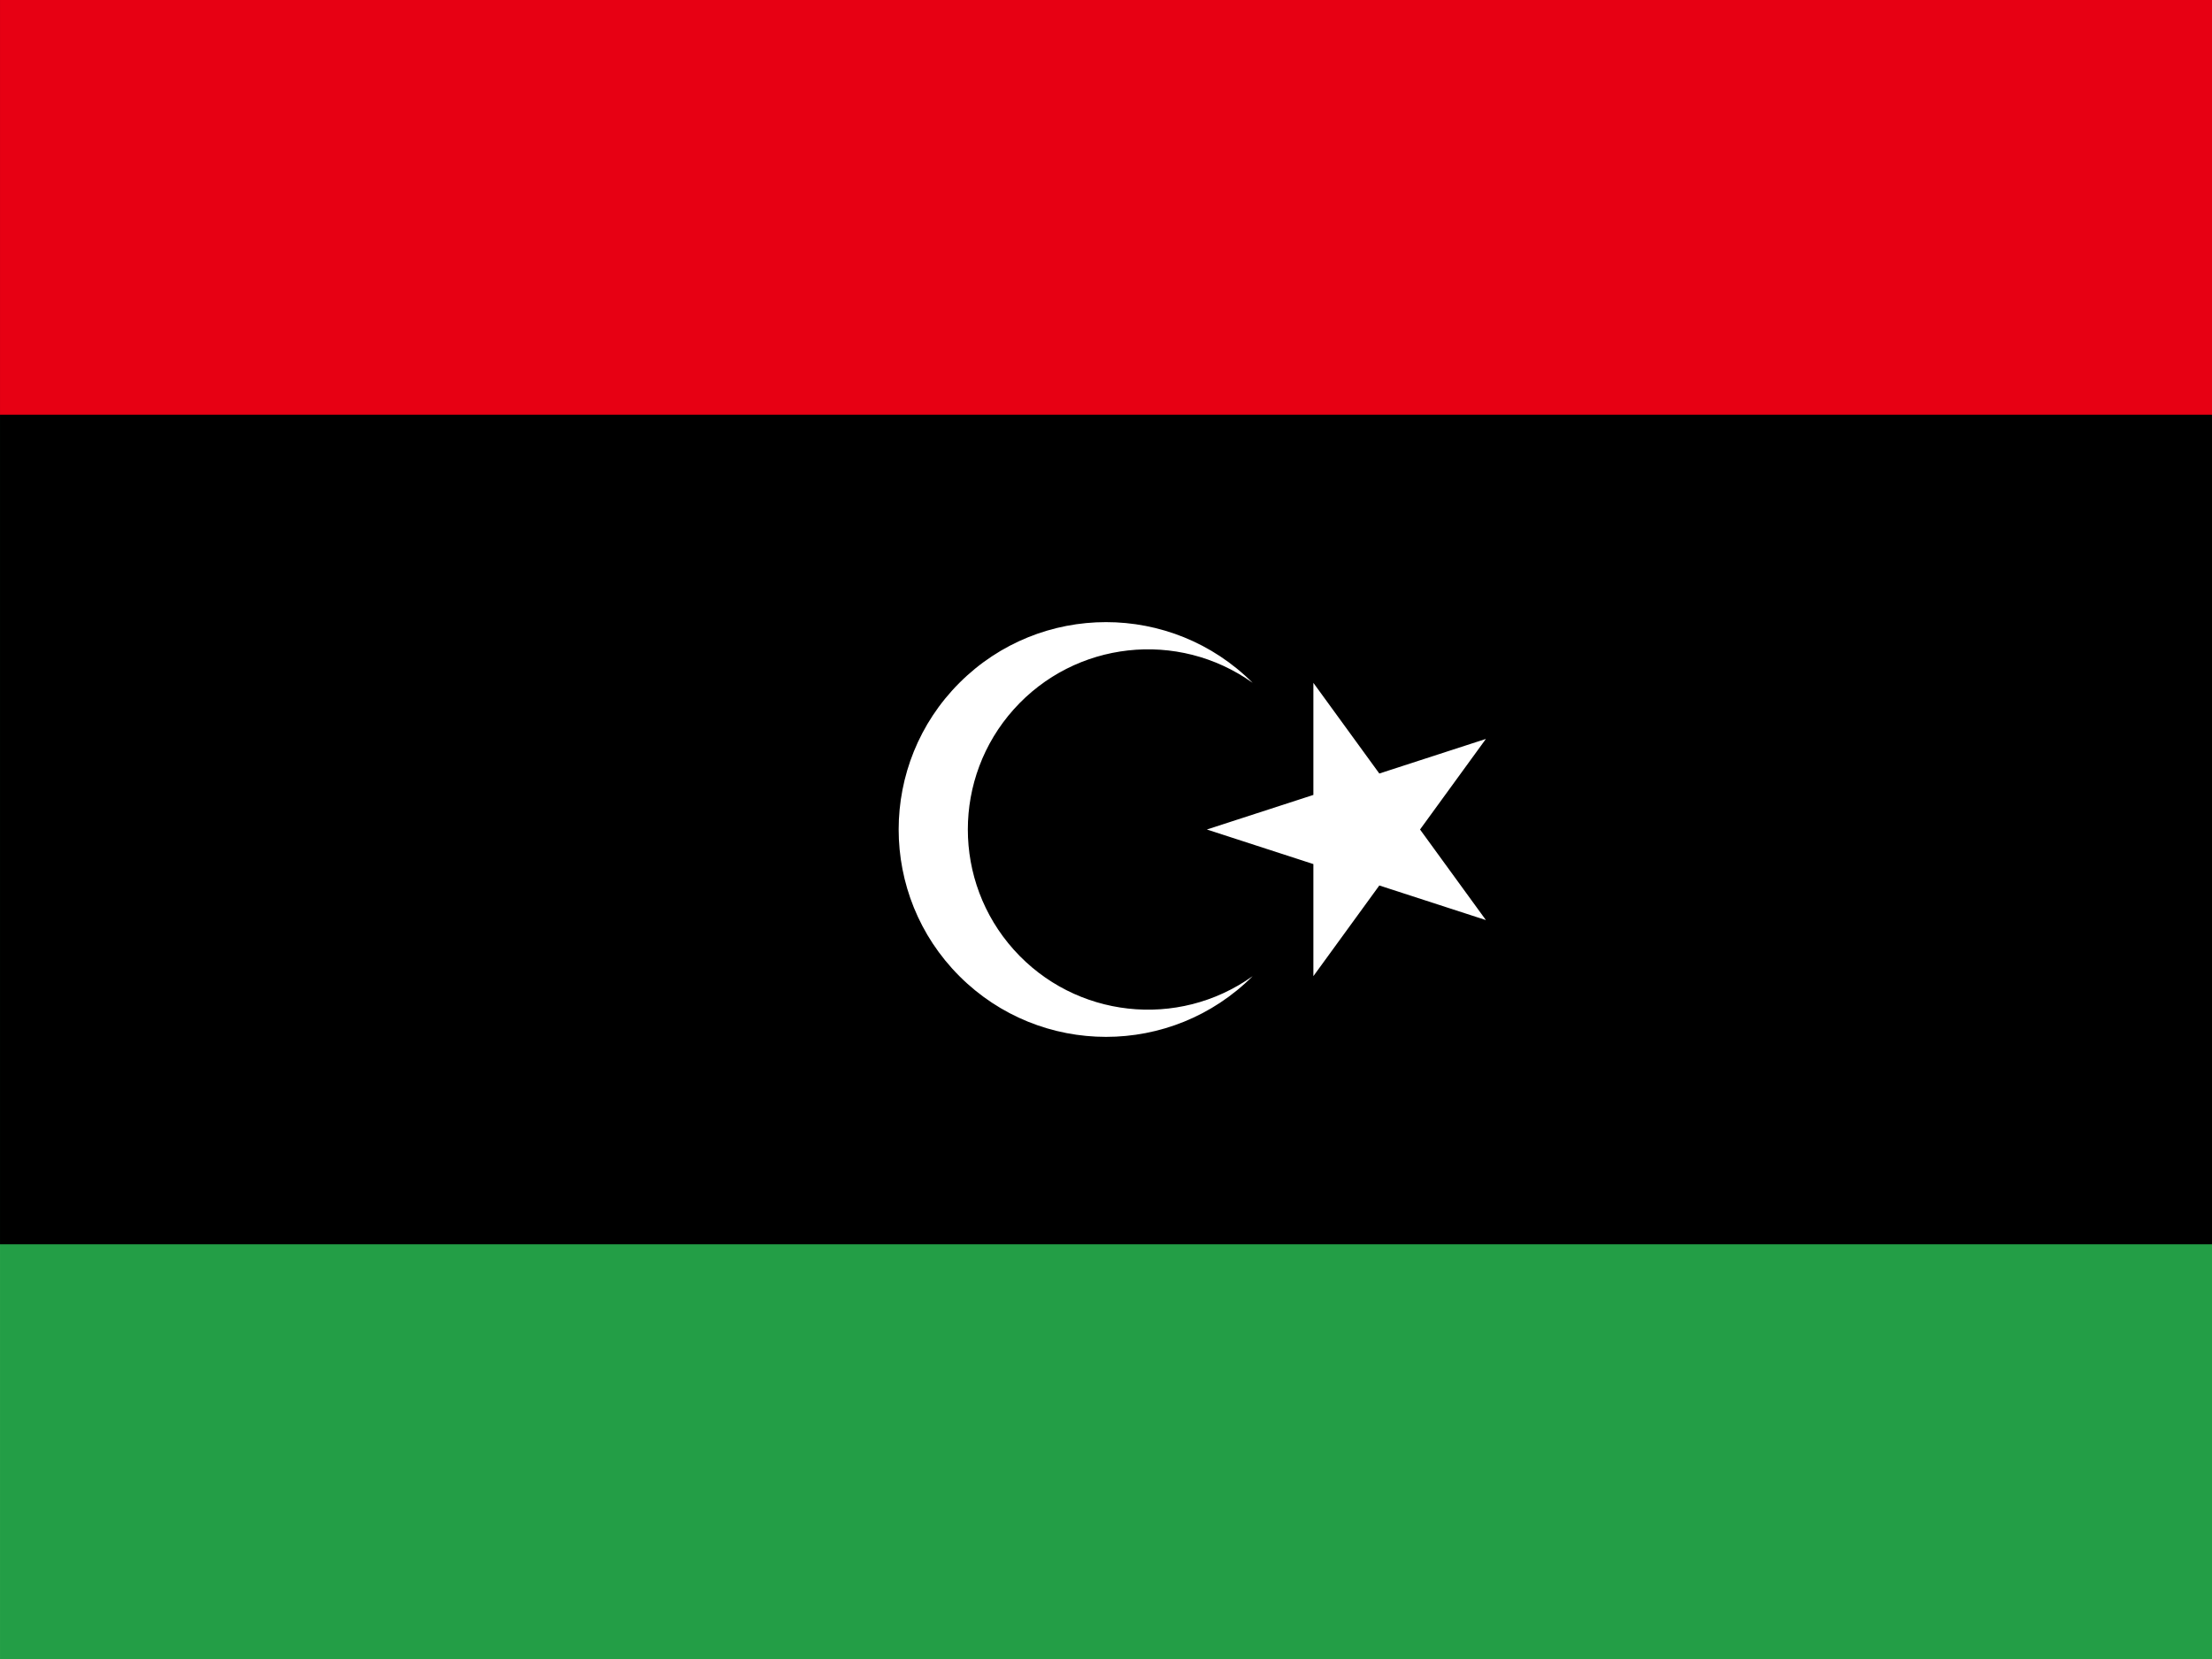
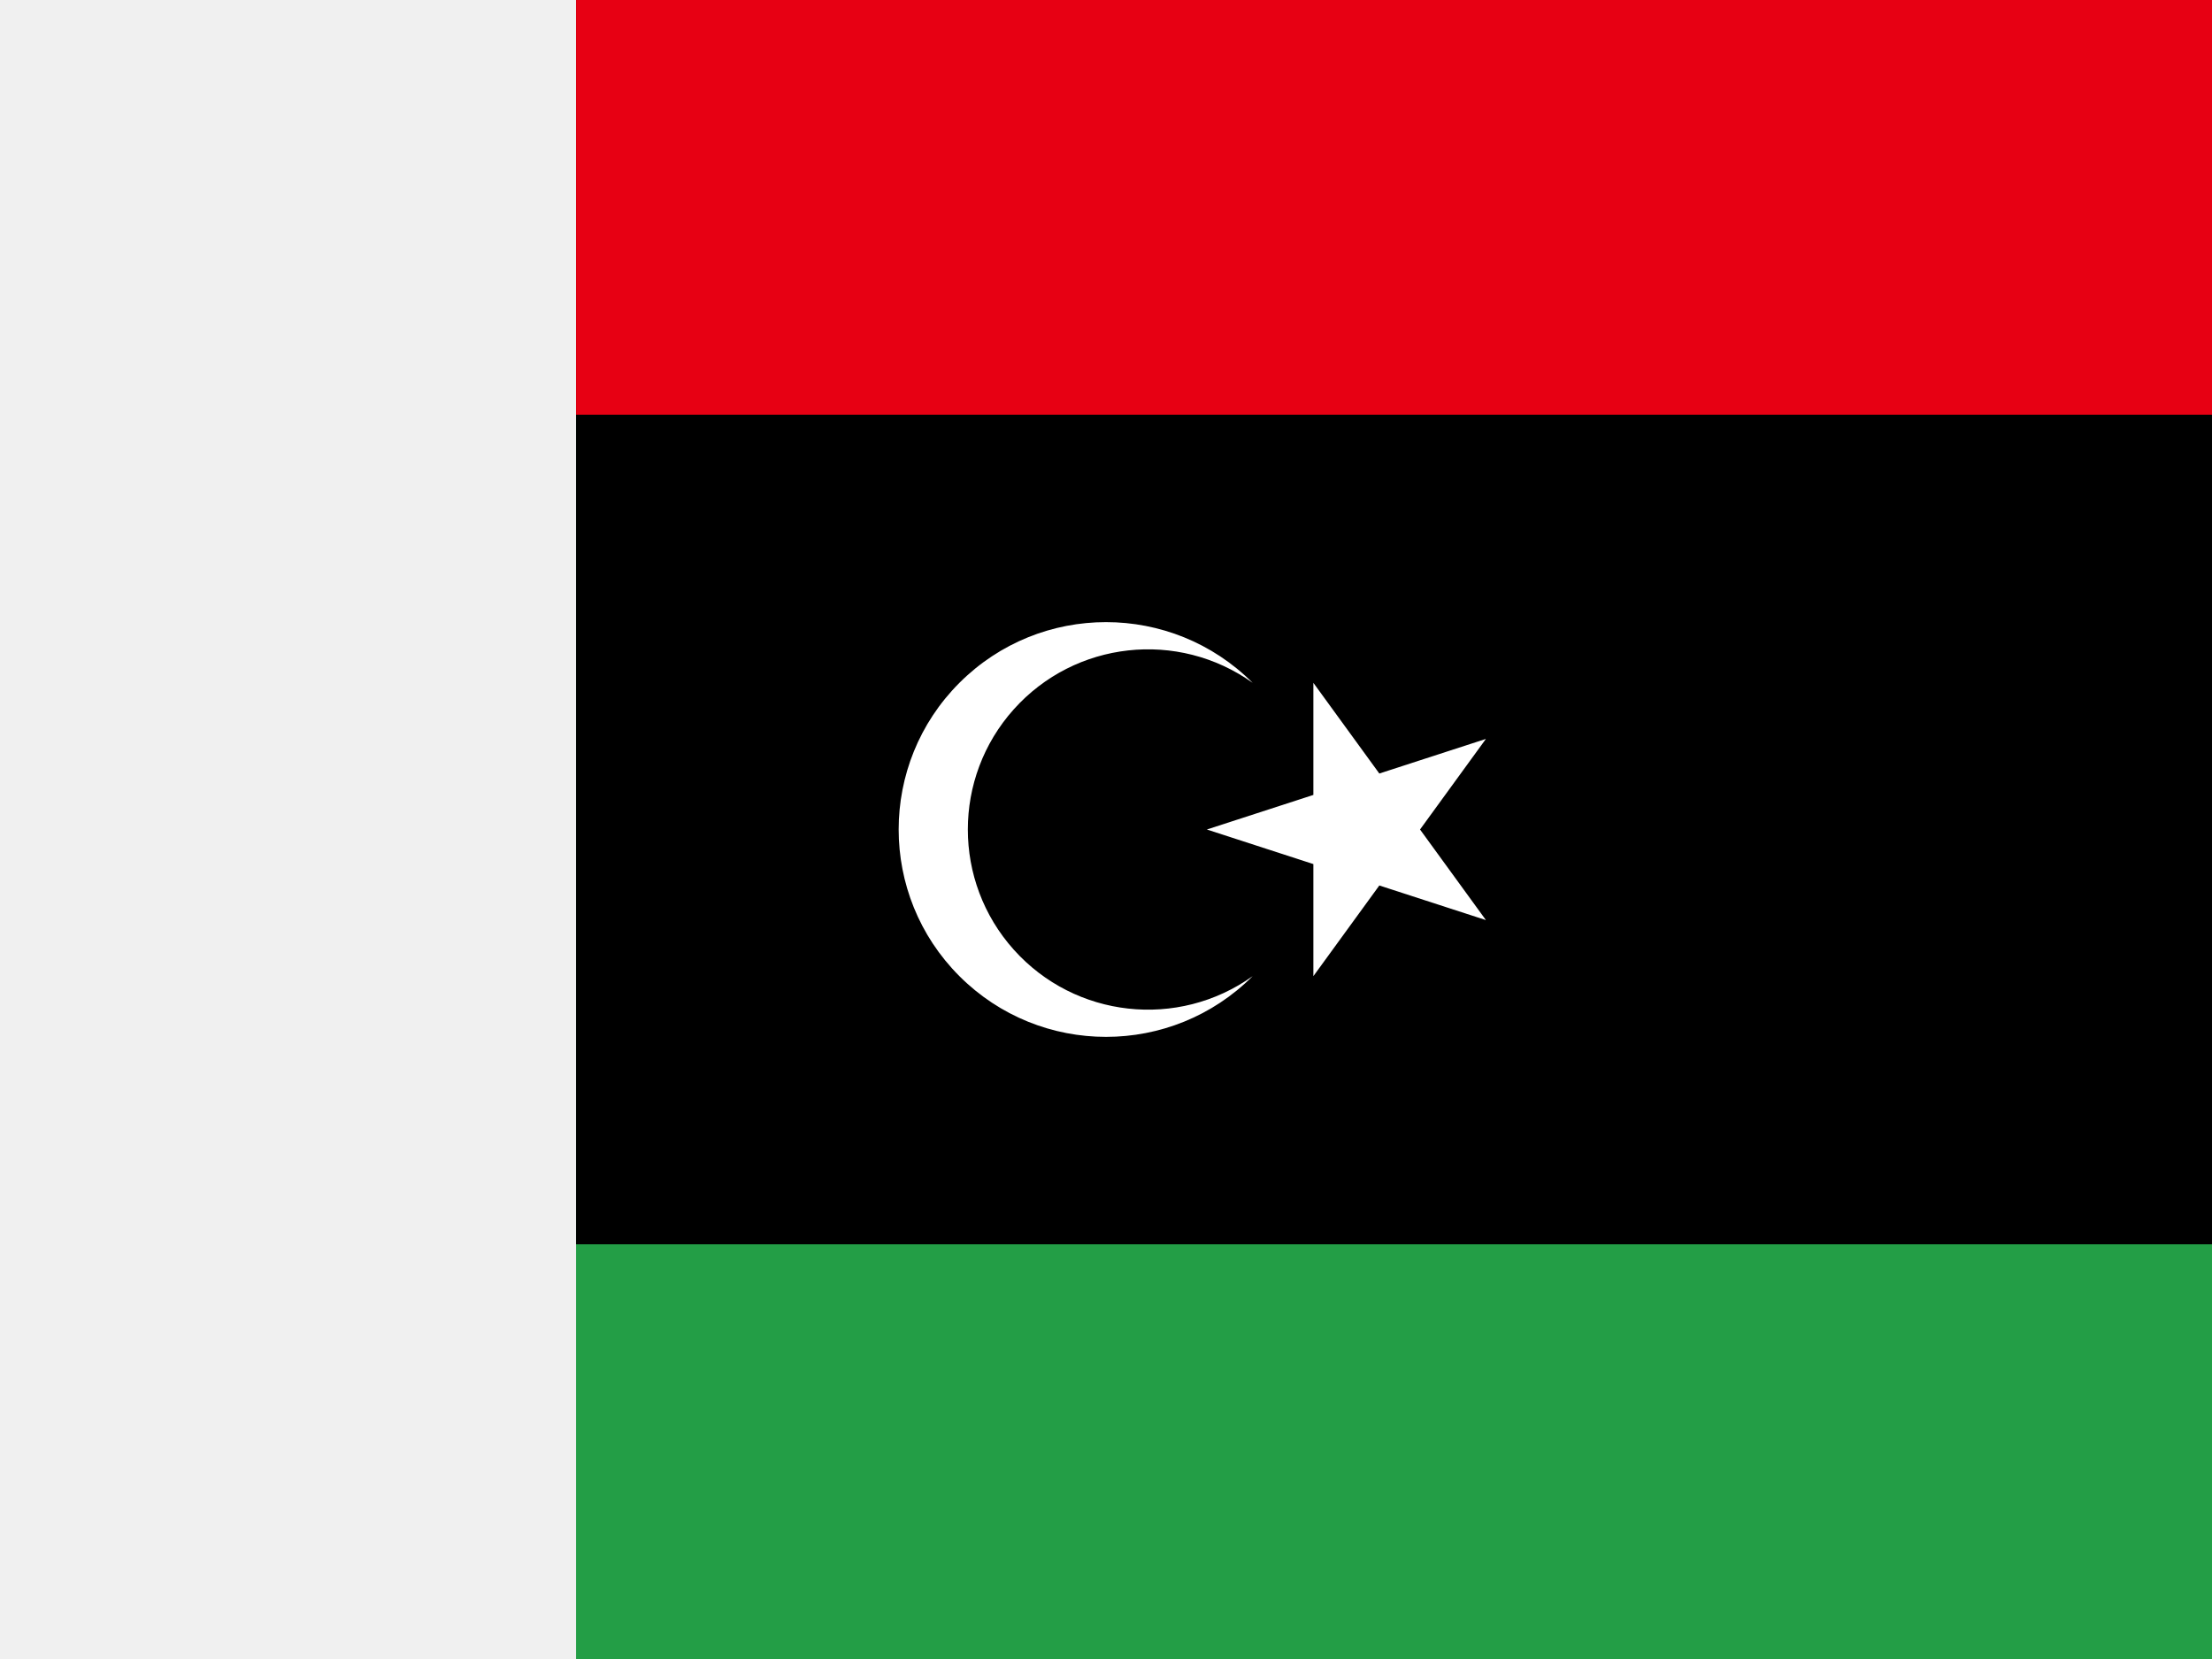
- <svg xmlns="http://www.w3.org/2000/svg" id="svg2" height="480" width="640" version="1.1">
-   <defs id="defs14">
-     <clipPath id="clipPath3005" clipPathUnits="userSpaceOnUse">
-       <rect id="rect3007" height="500" width="666.67" y="-20" x="166.67" />
+ <svg xmlns="http://www.w3.org/2000/svg" height="480" width="640">
+   <defs>
+     <clipPath id="a">
+       <path d="M166.67-20h666.67v500h-666.67z" />
    </clipPath>
  </defs>
-   <g id="flag" clip-path="url(#clipPath3005)" transform="matrix(.96 0 0 .96 -160 19.2)">
-     <rect id="rect4" height="500" width="1e3" y="-20" x="0" fill="#239e46" />
-     <rect id="rect6" height="375" width="1e3" y="-20" x="0" />
-     <rect id="rect8" height="125" width="1e3" y="-20" x="0" fill="#e70013" />
-     <path id="path10" d="m544.2 185.8a54.3 54.3 0 1 0 0 88.4 62.5 62.5 0 1 1 0 -88.4m-13.8 44.2 84.1-27.3-52 71.5v-88.4l52 71.5z" fill="#fff" />
+   <g clip-path="url(#a)">
+     <path fill="#239e46" d="M-160 0h960v480h-960z" />
+     <path d="M-160 0h960v360h-960z" />
+     <path fill="#e70013" d="M-160 0h960v120h-960z" />
+     <path d="M544.2 185.8a54.3 54.3 0 1 0 0 88.4 62.5 62.5 0 1 1 0-88.4m-13.8 44.2l84.1-27.3-52 71.5v-88.4l52 71.5z" fill="#fff" transform="matrix(.96 0 0 .96 -160 19.2)" />
  </g>
</svg>
